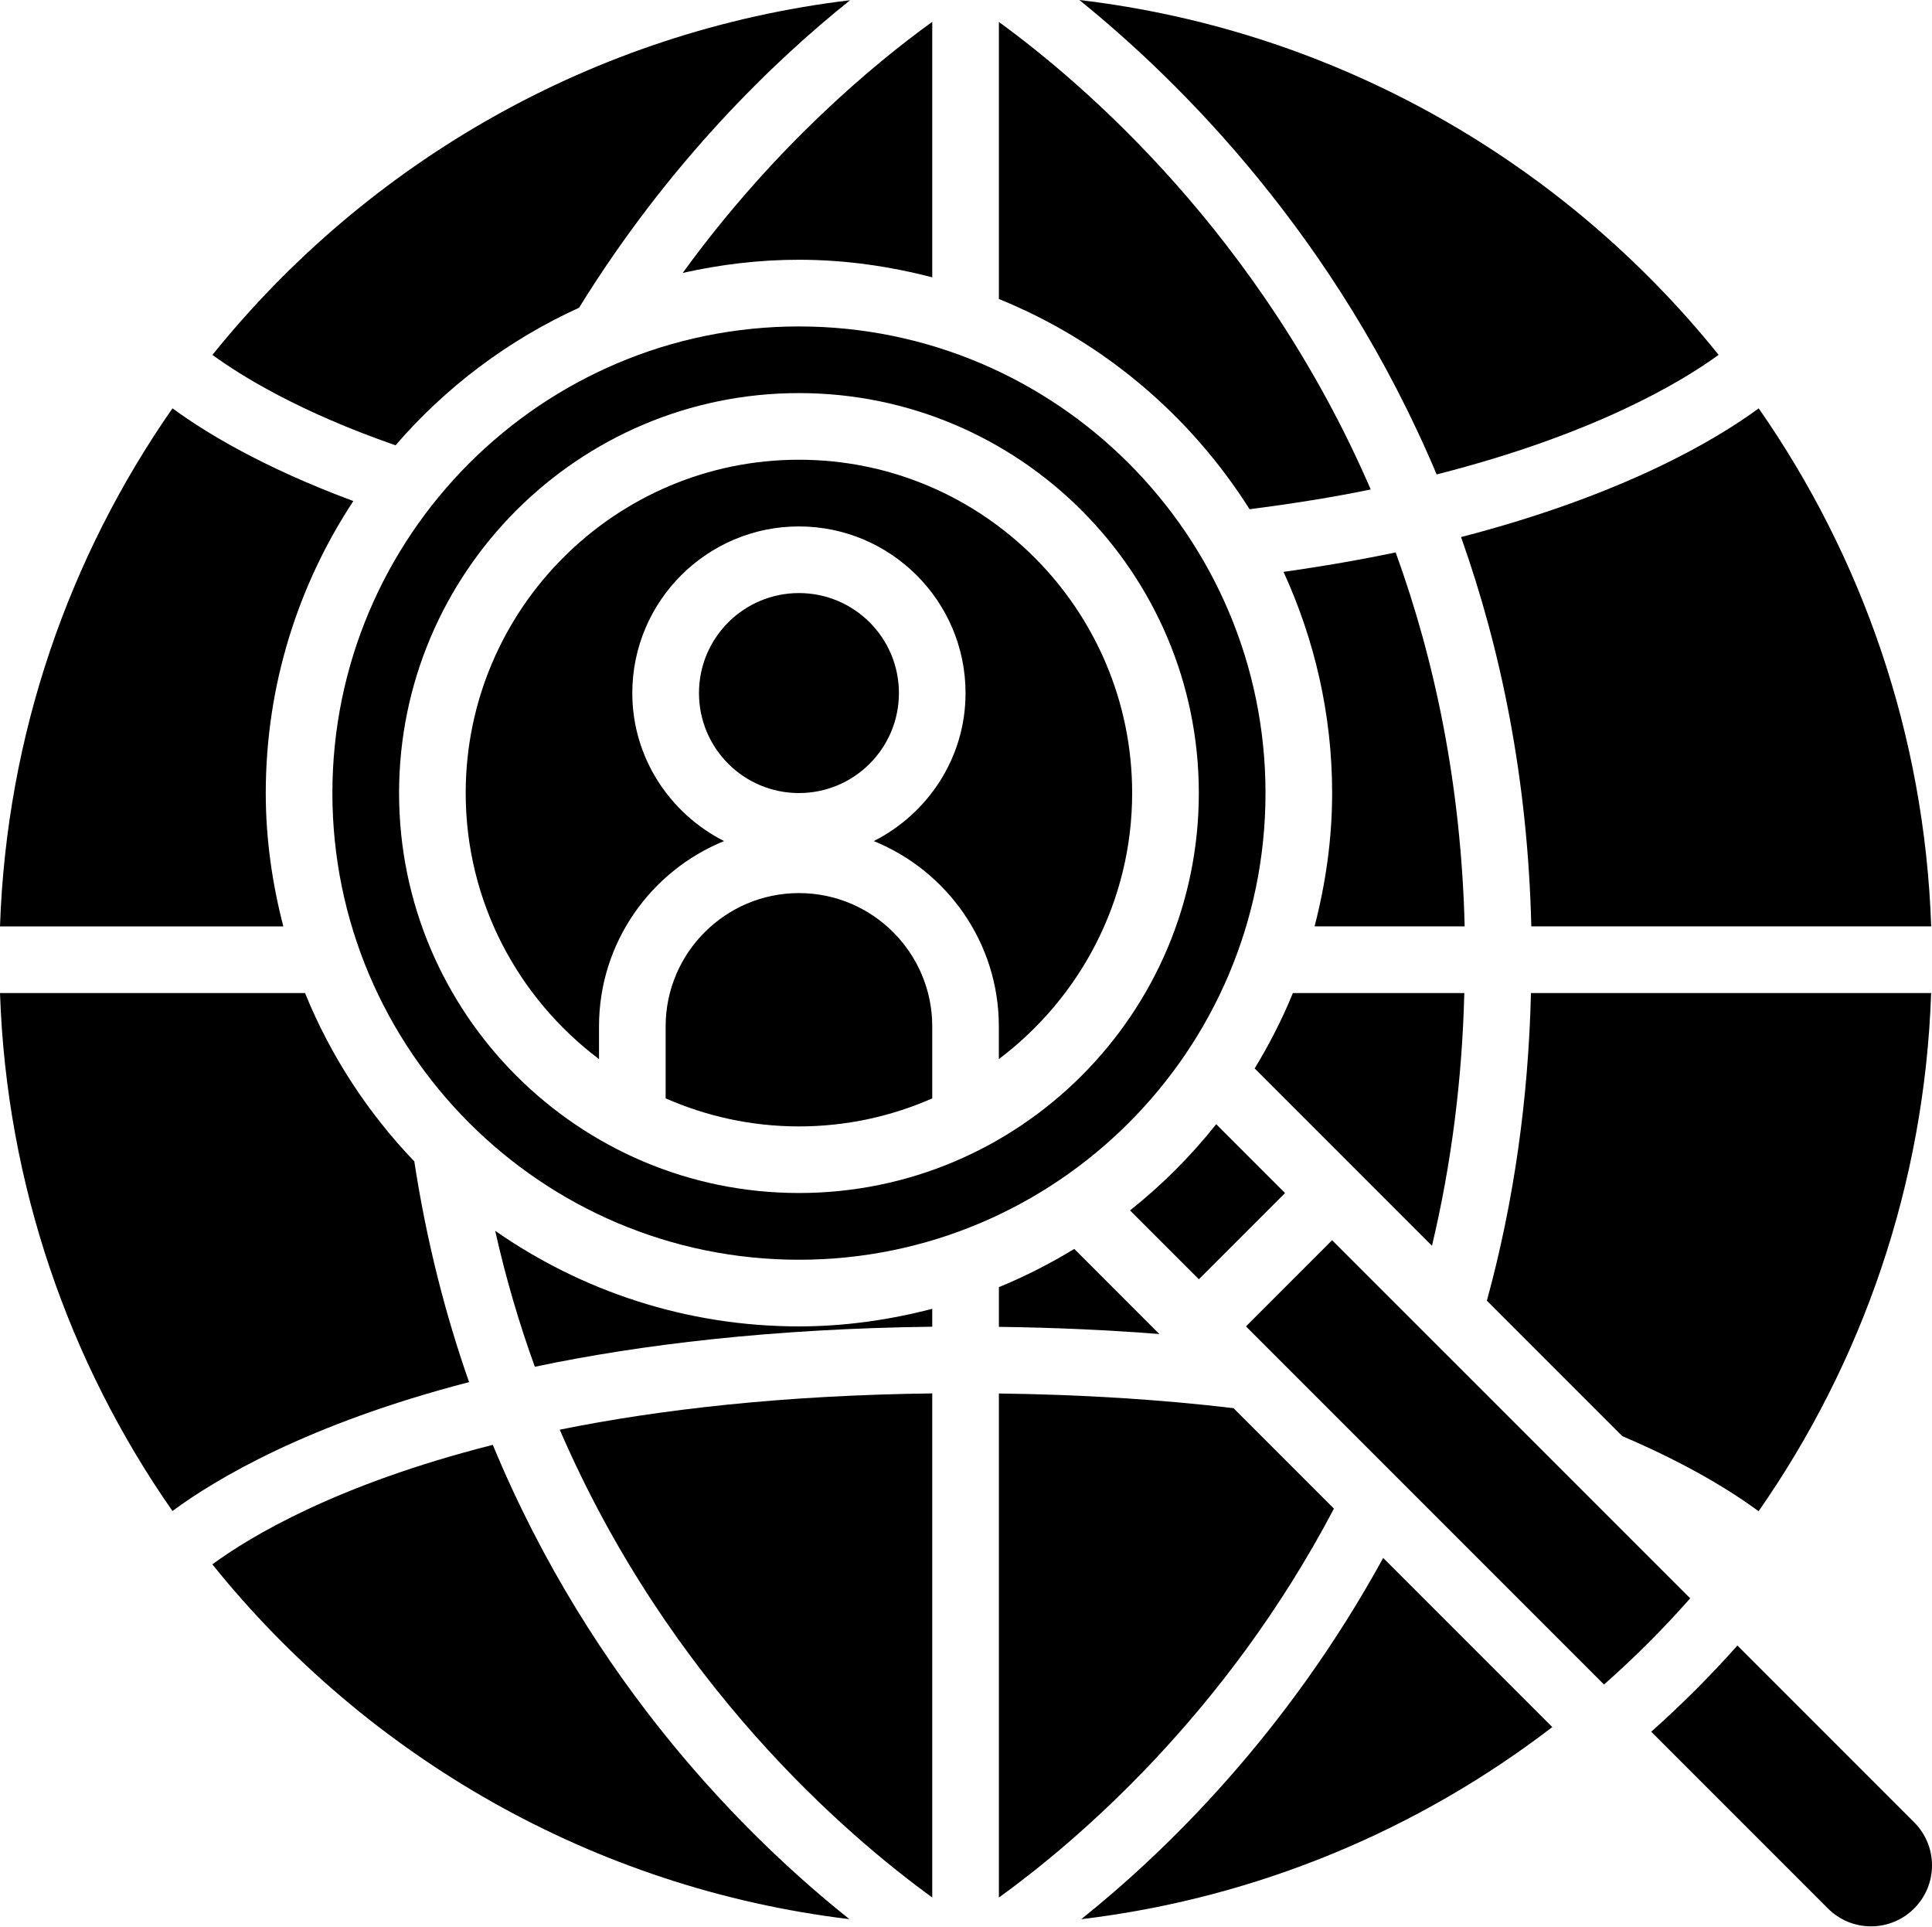
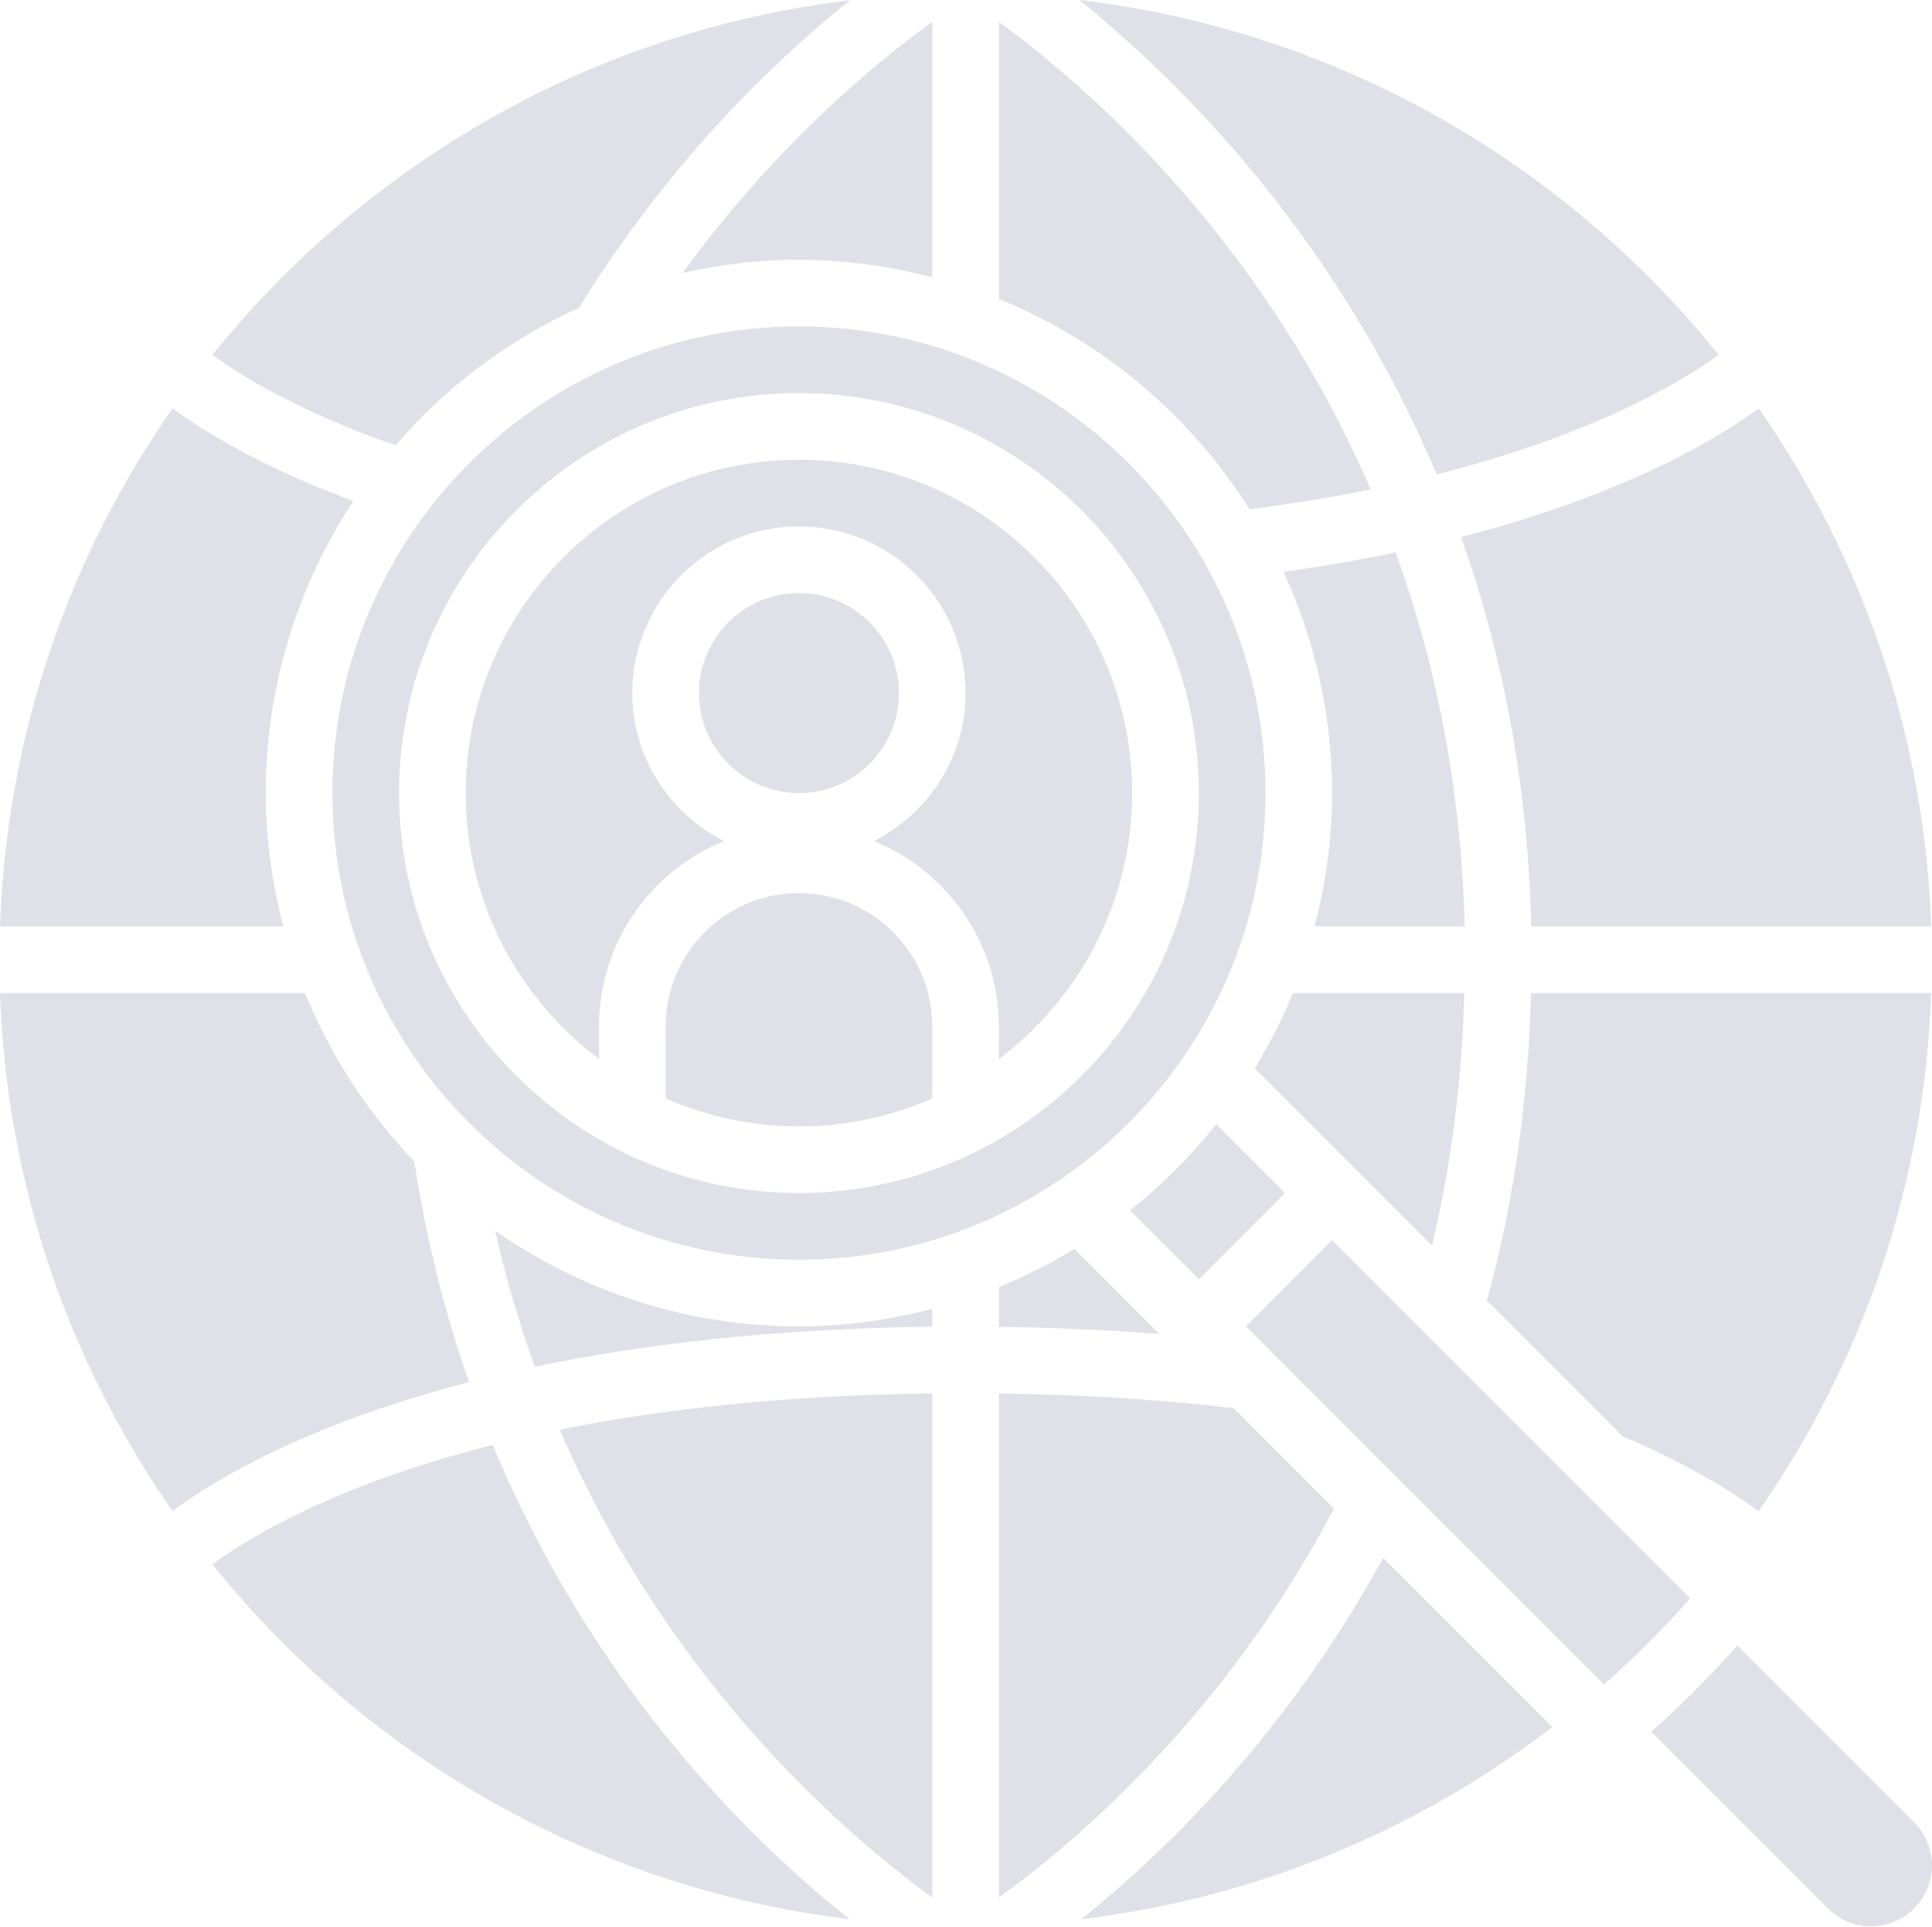
- <svg xmlns="http://www.w3.org/2000/svg" version="1.1" id="Шар_1" x="0px" y="0px" width="43px" height="42.865px" viewBox="0 0 43 42.865" enable-background="new 0 0 43 42.865" xml:space="preserve">
+ <svg xmlns="http://www.w3.org/2000/svg" version="1.1" id="Шар_1" x="0px" y="0px" width="43px" height="42.865px" viewBox="0 0 43 42.865" enable-background="new 0 0 43 42.865" xml:space="preserve" fill="#e0e1e8">
  <g>
    <path d="M39.141,33.627c-0.581-0.427-1.559-1.042-3.034-1.67l-3.014-3.014c0.598-2.182,0.924-4.479,0.981-6.846h8.907   C42.835,26.373,41.438,30.334,39.141,33.627z" />
    <path d="M42.982,20.614h-8.9l0,0c-0.079-3.271-0.672-6.154-1.564-8.663c3.595-0.931,5.663-2.156,6.625-2.864   C41.439,12.38,42.835,16.34,42.982,20.614z" />
    <path d="M27.925,23.775c0.324-0.535,0.613-1.093,0.85-1.678h3.816c-0.049,1.936-0.29,3.819-0.72,5.624L27.925,23.775z" />
    <path d="M28.601,26.548l-1.918,1.918l-1.532-1.532c0.711-0.564,1.353-1.208,1.918-1.918L28.601,26.548z" />
    <path d="M29.258,20.614c0.246-0.95,0.391-1.941,0.391-2.967c0-1.757-0.394-3.419-1.082-4.922c0.893-0.126,1.725-0.271,2.496-0.433   c0.871,2.4,1.455,5.168,1.536,8.322H29.258z" />
    <path d="M38.251,7.896c-0.837,0.61-2.786,1.775-6.276,2.661C29.747,5.263,26.267,1.812,24.022,0   C29.756,0.676,34.805,3.614,38.251,7.896z" />
    <path d="M22.232,0.489c1.906,1.386,5.835,4.759,8.276,10.403c-0.824,0.169-1.725,0.315-2.697,0.439   c-1.319-2.088-3.265-3.738-5.579-4.678V0.489z" />
    <path d="M18.92,0.005c-1.674,1.339-4.016,3.58-6.032,6.843c-1.576,0.717-2.967,1.766-4.085,3.061   C6.667,9.167,5.373,8.368,4.728,7.897C8.167,3.624,13.202,0.689,18.92,0.005z" />
    <path d="M20.749,0.486v5.685c-0.95-0.246-1.941-0.391-2.967-0.391c-0.89,0-1.753,0.106-2.587,0.293   C17.243,3.254,19.459,1.417,20.749,0.486z" />
    <path d="M3.839,9.086c0.703,0.517,1.991,1.31,4.025,2.063c-1.229,1.868-1.949,4.101-1.949,6.499c0,1.025,0.145,2.017,0.391,2.967H0   C0.146,16.34,1.543,12.379,3.839,9.086z" />
    <path d="M0,22.097h6.789c0.57,1.403,1.401,2.67,2.432,3.746c0.272,1.777,0.693,3.411,1.219,4.912   c-3.592,0.93-5.64,2.158-6.602,2.868C1.542,30.331,0.146,26.372,0,22.097z" />
    <path d="M4.726,34.81c0.83-0.61,2.755-1.776,6.242-2.659c2.209,5.329,5.675,8.751,7.937,10.554   C13.19,42.016,8.162,39.082,4.726,34.81z" />
    <path d="M20.749,42.223c-1.909-1.384-5.851-4.76-8.291-10.41c2.214-0.447,4.952-0.766,8.291-0.807V42.223z" />
    <path d="M20.749,29.522c-3.567,0.044-6.486,0.395-8.845,0.891c-0.345-0.95-0.643-1.958-0.883-3.025   c1.92,1.337,4.249,2.127,6.761,2.127c1.025,0,2.017-0.145,2.967-0.391V29.522z" />
    <path d="M22.232,28.641c0.585-0.238,1.144-0.526,1.678-0.85l1.893,1.894c-1.154-0.091-2.346-0.144-3.571-0.16V28.641z" />
    <path d="M22.232,31.008c1.823,0.023,3.575,0.131,5.221,0.326l2.236,2.236c-2.42,4.601-5.75,7.422-7.457,8.654V31.008z" />
    <path d="M24.064,42.706c1.873-1.497,4.577-4.125,6.721-8.039l3.764,3.764C31.57,40.716,27.978,42.237,24.064,42.706z" />
    <path d="M35.7,37.484l-7.969-7.969l1.917-1.918l7.97,7.969C37.02,36.244,36.379,36.885,35.7,37.484z" />
    <path d="M41.643,42.865c-0.361,0-0.702-0.141-0.958-0.397l-3.934-3.934c0.677-0.602,1.316-1.241,1.918-1.918l3.934,3.934   C42.859,40.807,43,41.147,43,41.509C43,42.257,42.392,42.865,41.643,42.865z" />
    <g>
      <path d="M17.782,10.23c-4.09,0-7.417,3.327-7.417,7.417c0,2.42,1.169,4.565,2.967,5.92v-0.728c0-1.864,1.153-3.461,2.783-4.123    c-1.205-0.613-2.042-1.852-2.042-3.294c0-2.045,1.664-3.708,3.708-3.708s3.709,1.663,3.709,3.708c0,1.442-0.836,2.681-2.042,3.294    c1.629,0.662,2.783,2.259,2.783,4.123v0.728c1.797-1.355,2.967-3.5,2.967-5.92C25.199,13.558,21.872,10.23,17.782,10.23z" />
      <circle cx="17.782" cy="15.422" r="2.225" />
      <path d="M17.782,19.873c-1.637,0-2.967,1.331-2.967,2.967v1.601c0.909,0.399,1.912,0.624,2.967,0.624s2.058-0.224,2.967-0.624    v-1.601C20.749,21.203,19.418,19.873,17.782,19.873z" />
      <path d="M17.782,7.264c-5.726,0-10.384,4.658-10.384,10.384s4.658,10.384,10.384,10.384s10.384-4.658,10.384-10.384    S23.508,7.264,17.782,7.264z M17.782,26.547c-4.908,0-8.9-3.992-8.9-8.9c0-4.908,3.992-8.9,8.9-8.9c4.908,0,8.9,3.992,8.9,8.9    C26.683,22.555,22.69,26.547,17.782,26.547z" />
    </g>
  </g>
</svg>
